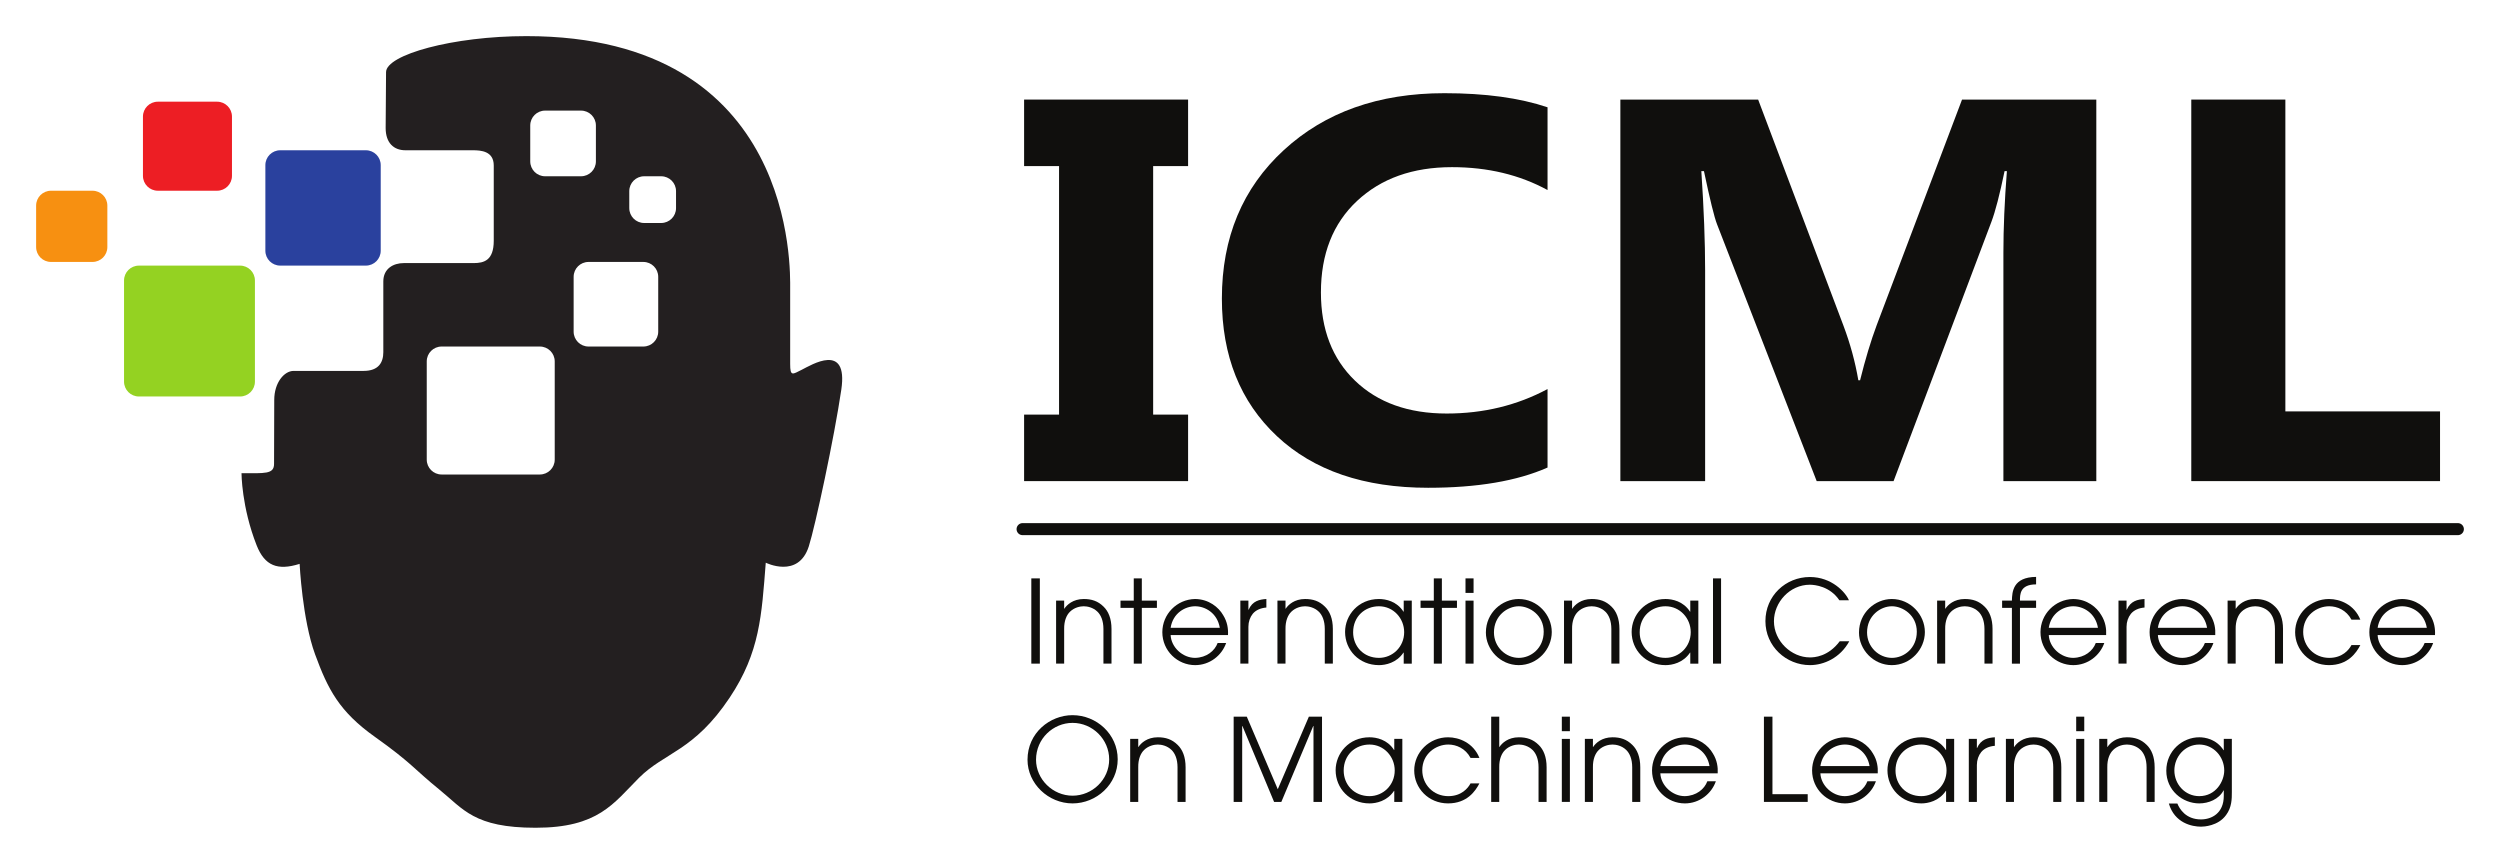
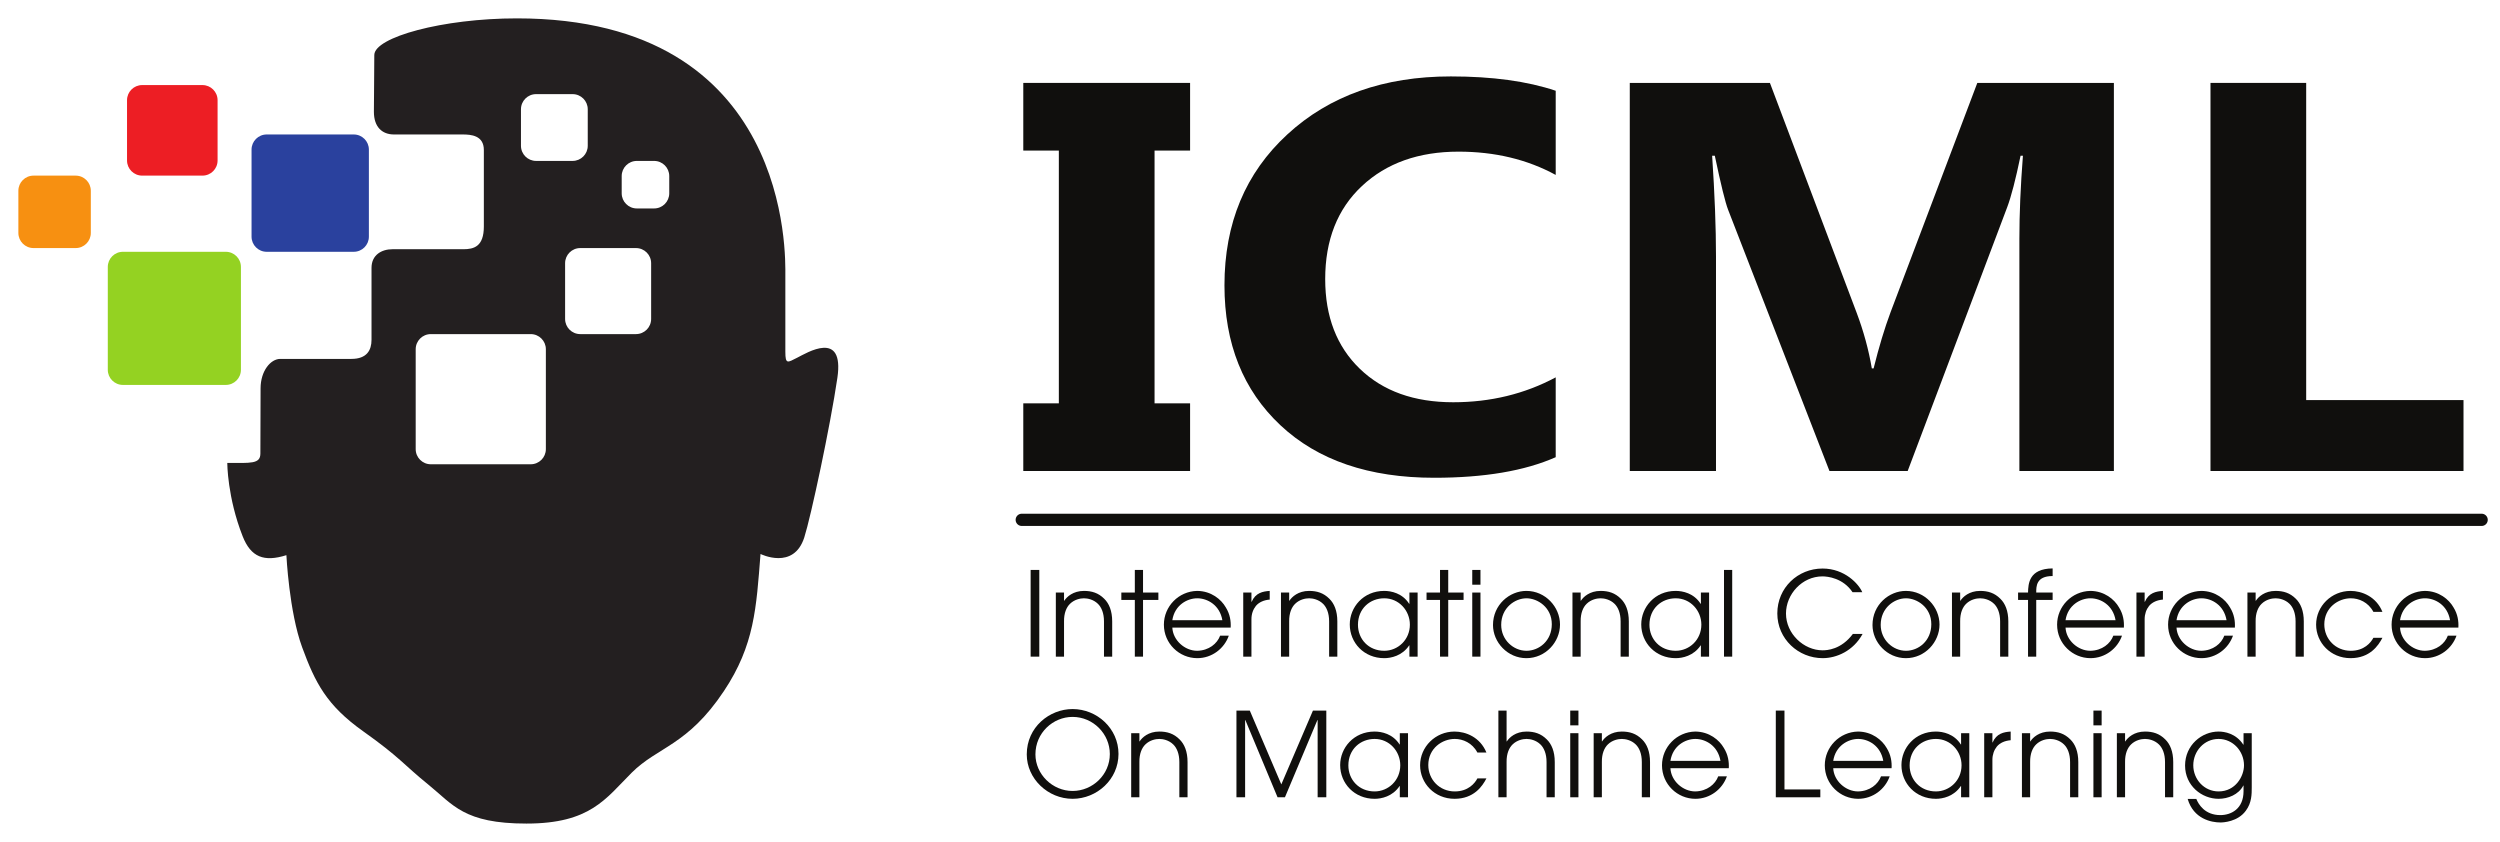
- <svg xmlns="http://www.w3.org/2000/svg" viewBox="0 0 276.85 95.665" height="95.665" width="276.85" xml:space="preserve" id="svg604" version="1.1">
+ <svg xmlns="http://www.w3.org/2000/svg" viewBox="2 2 272.183 91.665" height="91.665" width="272.183" xml:space="preserve" id="svg604" version="1.1">
  <defs id="defs608">
    <clipPath id="clipPath624" clipPathUnits="userSpaceOnUse">
      <path id="path622" d="M 0,108 H 216 V 0 H 0 Z" />
    </clipPath>
  </defs>
  <g transform="matrix(1.333333,0,0,-1.333333,-5.403733,119.5584)" id="g612">
    <g transform="translate(102.7295,81.3989)" id="g614">
      <path id="path616" style="fill:#100f0d;fill-opacity:1;fill-rule:nonzero;stroke:none" d="m 0,0 v -5.525 h -2.902 v -20.64 H 0 v -5.524 h -13.62 v 5.524 h 2.903 v 20.64 H -13.62 V 0 Z" />
    </g>
    <g id="g618">
      <g clip-path="url(#clipPath624)" id="g620">
        <g transform="translate(132.584,50.8369)" id="g626">
          <path id="path628" style="fill:#100f0d;fill-opacity:1;fill-rule:nonzero;stroke:none" d="m 0,0 c -2.532,-1.12 -5.839,-1.68 -9.919,-1.68 -5.322,0 -9.508,1.429 -12.557,4.287 -3.047,2.858 -4.572,6.667 -4.572,11.425 0,5.068 1.714,9.178 5.142,12.331 3.427,3.153 7.874,4.729 13.342,4.729 3.386,0 6.242,-0.39 8.564,-1.171 v -6.873 c -2.322,1.267 -4.968,1.901 -7.936,1.901 -3.257,0 -5.886,-0.936 -7.886,-2.806 -2,-1.872 -3,-4.406 -3,-7.602 0,-3.065 0.943,-5.507 2.831,-7.326 1.887,-1.819 4.427,-2.729 7.62,-2.729 3.049,0 5.839,0.678 8.371,2.033 z" />
        </g>
        <g transform="translate(178.1621,49.71)" id="g630">
          <path id="path632" style="fill:#100f0d;fill-opacity:1;fill-rule:nonzero;stroke:none" d="m 0,0 h -7.717 v 18.96 c 0,2.048 0.097,4.31 0.29,6.784 H -7.62 C -8.023,23.8 -8.387,22.4 -8.709,21.546 L -16.838,0 h -6.387 l -8.273,21.325 c -0.227,0.574 -0.59,2.047 -1.089,4.419 h -0.218 c 0.209,-3.123 0.315,-5.863 0.315,-8.22 V 0 h -7.04 v 31.689 h 11.443 l 7.088,-18.784 c 0.564,-1.502 0.976,-3.012 1.234,-4.53 h 0.145 c 0.435,1.753 0.895,3.278 1.379,4.575 l 7.089,18.739 H 0 Z" />
        </g>
        <g transform="translate(206.71,49.71)" id="g634">
          <path id="path636" style="fill:#100f0d;fill-opacity:1;fill-rule:nonzero;stroke:none" d="m 0,0 h -20.66 v 31.689 h 7.814 V 5.79 H 0 Z" />
        </g>
        <path id="path638" style="fill:#100f0d;fill-opacity:1;fill-rule:nonzero;stroke:none" d="m 89.709,41.631 h 0.708 v -7.08 h -0.708 z" />
        <g transform="translate(91.7666,39.7842)" id="g640">
          <path id="path642" style="fill:#100f0d;fill-opacity:1;fill-rule:nonzero;stroke:none" d="m 0,0 h 0.67 v -0.67 h 0.018 c 0.202,0.316 0.718,0.804 1.608,0.804 0.641,0 1.177,-0.162 1.655,-0.641 0.393,-0.383 0.651,-0.985 0.651,-1.847 v -2.879 h -0.67 v 2.879 c 0,0.679 -0.21,1.158 -0.497,1.435 -0.364,0.355 -0.842,0.45 -1.139,0.45 -0.297,0 -0.775,-0.095 -1.139,-0.45 C 0.87,-1.196 0.66,-1.675 0.67,-2.354 V -5.233 H 0 Z" />
        </g>
        <g transform="translate(98.2168,39.1816)" id="g644">
          <path id="path646" style="fill:#100f0d;fill-opacity:1;fill-rule:nonzero;stroke:none" d="M 0,0 H -1.101 V 0.603 H 0 V 2.449 H 0.67 V 0.603 H 1.923 V 0 H 0.67 V -4.631 H 0 Z" />
        </g>
        <g transform="translate(105.3643,37.5264)" id="g648">
          <path id="path650" style="fill:#100f0d;fill-opacity:1;fill-rule:nonzero;stroke:none" d="M 0,0 C -0.211,1.234 -1.215,1.789 -2.048,1.789 -2.87,1.789 -3.894,1.234 -4.085,0 Z m -4.085,-0.603 c 0.048,-1.024 1.004,-1.894 2.028,-1.894 0.956,0.018 1.636,0.583 1.875,1.234 H 0.526 C 0.162,-2.306 -0.842,-3.1 -2.048,-3.1 c -1.464,0 -2.726,1.186 -2.726,2.737 0,1.482 1.196,2.726 2.717,2.755 1.148,-0.01 1.961,-0.689 2.334,-1.34 0.355,-0.565 0.431,-1.148 0.402,-1.655 z" />
        </g>
        <g transform="translate(107.0693,39.7842)" id="g652">
          <path id="path654" style="fill:#100f0d;fill-opacity:1;fill-rule:nonzero;stroke:none" d="m 0,0 h 0.67 v -0.756 h 0.018 c 0.316,0.736 0.91,0.852 1.474,0.89 V -0.574 C 1.693,-0.612 1.291,-0.784 1.033,-1.091 0.804,-1.378 0.67,-1.751 0.67,-2.172 V -5.233 H 0 Z" />
        </g>
        <g transform="translate(110.1504,39.7842)" id="g656">
          <path id="path658" style="fill:#100f0d;fill-opacity:1;fill-rule:nonzero;stroke:none" d="m 0,0 h 0.67 v -0.67 h 0.018 c 0.202,0.316 0.718,0.804 1.608,0.804 0.641,0 1.177,-0.162 1.655,-0.641 0.393,-0.383 0.651,-0.985 0.651,-1.847 v -2.879 h -0.67 v 2.879 c 0,0.679 -0.21,1.158 -0.497,1.435 -0.364,0.355 -0.842,0.45 -1.139,0.45 -0.297,0 -0.775,-0.095 -1.139,-0.45 C 0.87,-1.196 0.66,-1.675 0.67,-2.354 V -5.233 H 0 Z" />
        </g>
        <g transform="translate(118.5811,35.0293)" id="g660">
          <path id="path662" style="fill:#100f0d;fill-opacity:1;fill-rule:nonzero;stroke:none" d="M 0,0 C 1.129,0 2.095,0.909 2.095,2.134 2.095,3.281 1.205,4.286 0,4.286 -1.148,4.286 -2.144,3.454 -2.144,2.124 -2.144,0.957 -1.282,0 0,0 M 2.727,-0.479 H 2.057 V 0.439 H 2.037 C 1.464,-0.421 0.545,-0.603 0,-0.603 c -1.646,0 -2.813,1.253 -2.813,2.755 0,1.397 1.1,2.737 2.813,2.737 0.564,0 1.482,-0.182 2.037,-1.053 h 0.02 v 0.919 h 0.67 z" />
        </g>
        <g transform="translate(123.1377,39.1816)" id="g664">
          <path id="path666" style="fill:#100f0d;fill-opacity:1;fill-rule:nonzero;stroke:none" d="M 0,0 H -1.101 V 0.603 H 0 V 2.449 H 0.67 V 0.603 H 1.923 V 0 H 0.67 V -4.631 H 0 Z" />
        </g>
        <path id="path668" style="fill:#100f0d;fill-opacity:1;fill-rule:nonzero;stroke:none" d="m 125.77,39.784 h 0.67 v -5.233 h -0.67 z m 0,1.847 h 0.67 v -1.206 h -0.67 z" />
        <g transform="translate(130.1992,35.0293)" id="g670">
          <path id="path672" style="fill:#100f0d;fill-opacity:1;fill-rule:nonzero;stroke:none" d="M 0,0 C 1.015,0 2.066,0.804 2.066,2.172 2.066,3.549 0.899,4.286 0,4.286 -0.956,4.286 -2.066,3.502 -2.066,2.114 -2.066,0.899 -1.081,0 0,0 m -0.009,4.889 c 1.55,0 2.745,-1.311 2.745,-2.746 0,-1.425 -1.176,-2.746 -2.745,-2.746 -1.531,0 -2.727,1.291 -2.727,2.707 0,1.656 1.349,2.785 2.727,2.785" />
        </g>
        <g transform="translate(133.9521,39.7842)" id="g674">
          <path id="path676" style="fill:#100f0d;fill-opacity:1;fill-rule:nonzero;stroke:none" d="m 0,0 h 0.67 v -0.67 h 0.018 c 0.202,0.316 0.718,0.804 1.608,0.804 0.641,0 1.177,-0.162 1.655,-0.641 0.393,-0.383 0.651,-0.985 0.651,-1.847 v -2.879 h -0.67 v 2.879 c 0,0.679 -0.21,1.158 -0.497,1.435 -0.364,0.355 -0.842,0.45 -1.139,0.45 -0.297,0 -0.775,-0.095 -1.139,-0.45 C 0.87,-1.196 0.66,-1.675 0.67,-2.354 V -5.233 H 0 Z" />
        </g>
        <g transform="translate(142.3818,35.0293)" id="g678">
          <path id="path680" style="fill:#100f0d;fill-opacity:1;fill-rule:nonzero;stroke:none" d="M 0,0 C 1.129,0 2.095,0.909 2.095,2.134 2.095,3.281 1.205,4.286 0,4.286 -1.148,4.286 -2.144,3.454 -2.144,2.124 -2.144,0.957 -1.282,0 0,0 M 2.727,-0.479 H 2.057 V 0.439 H 2.037 C 1.464,-0.421 0.545,-0.603 0,-0.603 c -1.646,0 -2.813,1.253 -2.813,2.755 0,1.397 1.1,2.737 2.813,2.737 0.564,0 1.482,-0.182 2.037,-1.053 h 0.02 v 0.919 h 0.67 z" />
        </g>
        <path id="path682" style="fill:#100f0d;fill-opacity:1;fill-rule:nonzero;stroke:none" d="m 146.326,41.631 h 0.67 v -7.08 h -0.67 z" />
        <g transform="translate(157.6445,36.4072)" id="g684">
          <path id="path686" style="fill:#100f0d;fill-opacity:1;fill-rule:nonzero;stroke:none" d="m 0,0 c -0.756,-1.388 -2.124,-1.98 -3.262,-1.98 -1.98,0 -3.703,1.559 -3.703,3.654 0,2.096 1.675,3.664 3.694,3.664 1.817,0 2.965,-1.273 3.243,-1.933 h -0.794 c -0.776,1.158 -2.029,1.292 -2.459,1.292 -1.656,0 -2.976,-1.454 -2.976,-3.033 0,-1.655 1.454,-3.004 2.986,-3.004 0.353,0 1.511,0.048 2.477,1.34 z" />
        </g>
        <g transform="translate(161.1875,35.0293)" id="g688">
          <path id="path690" style="fill:#100f0d;fill-opacity:1;fill-rule:nonzero;stroke:none" d="M 0,0 C 1.015,0 2.066,0.804 2.066,2.172 2.066,3.549 0.899,4.286 0,4.286 -0.956,4.286 -2.066,3.502 -2.066,2.114 -2.066,0.899 -1.081,0 0,0 m -0.009,4.889 c 1.55,0 2.745,-1.311 2.745,-2.746 0,-1.425 -1.176,-2.746 -2.745,-2.746 -1.531,0 -2.727,1.291 -2.727,2.707 0,1.656 1.349,2.785 2.727,2.785" />
        </g>
        <g transform="translate(164.9404,39.7842)" id="g692">
          <path id="path694" style="fill:#100f0d;fill-opacity:1;fill-rule:nonzero;stroke:none" d="m 0,0 h 0.67 v -0.67 h 0.018 c 0.202,0.316 0.718,0.804 1.608,0.804 0.641,0 1.177,-0.162 1.655,-0.641 0.393,-0.383 0.651,-0.985 0.651,-1.847 v -2.879 h -0.67 v 2.879 c 0,0.679 -0.21,1.158 -0.497,1.435 -0.364,0.355 -0.842,0.45 -1.139,0.45 -0.297,0 -0.775,-0.095 -1.139,-0.45 C 0.87,-1.196 0.66,-1.675 0.67,-2.354 V -5.233 H 0 Z" />
        </g>
        <g transform="translate(171.1514,39.1816)" id="g696">
          <path id="path698" style="fill:#100f0d;fill-opacity:1;fill-rule:nonzero;stroke:none" d="M 0,0 H -0.813 V 0.603 H 0 c 0.019,0.726 0.076,1.951 2.009,1.97 V 1.951 C 0.65,1.951 0.67,1.091 0.67,0.603 H 2.009 V 0 H 0.67 V -4.631 H 0 Z" />
        </g>
        <g transform="translate(178.2988,37.5264)" id="g700">
          <path id="path702" style="fill:#100f0d;fill-opacity:1;fill-rule:nonzero;stroke:none" d="M 0,0 C -0.211,1.234 -1.215,1.789 -2.048,1.789 -2.87,1.789 -3.894,1.234 -4.085,0 Z m -4.085,-0.603 c 0.048,-1.024 1.004,-1.894 2.028,-1.894 0.956,0.018 1.636,0.583 1.875,1.234 H 0.526 C 0.162,-2.306 -0.842,-3.1 -2.048,-3.1 c -1.464,0 -2.726,1.186 -2.726,2.737 0,1.482 1.196,2.726 2.717,2.755 1.148,-0.01 1.961,-0.689 2.334,-1.34 0.355,-0.565 0.431,-1.148 0.403,-1.655 z" />
        </g>
        <g transform="translate(180.0039,39.7842)" id="g704">
          <path id="path706" style="fill:#100f0d;fill-opacity:1;fill-rule:nonzero;stroke:none" d="m 0,0 h 0.67 v -0.756 h 0.018 c 0.316,0.736 0.91,0.852 1.474,0.89 V -0.574 C 1.693,-0.612 1.291,-0.784 1.033,-1.091 0.804,-1.378 0.67,-1.751 0.67,-2.172 V -5.233 H 0 Z" />
        </g>
        <g transform="translate(187.3613,37.5264)" id="g708">
          <path id="path710" style="fill:#100f0d;fill-opacity:1;fill-rule:nonzero;stroke:none" d="M 0,0 C -0.211,1.234 -1.215,1.789 -2.048,1.789 -2.87,1.789 -3.894,1.234 -4.085,0 Z m -4.085,-0.603 c 0.048,-1.024 1.004,-1.894 2.028,-1.894 0.956,0.018 1.636,0.583 1.875,1.234 H 0.526 C 0.162,-2.306 -0.842,-3.1 -2.048,-3.1 c -1.464,0 -2.726,1.186 -2.726,2.737 0,1.482 1.196,2.726 2.717,2.755 1.148,-0.01 1.961,-0.689 2.334,-1.34 0.355,-0.565 0.431,-1.148 0.403,-1.655 z" />
        </g>
        <g transform="translate(189.0664,39.7842)" id="g712">
          <path id="path714" style="fill:#100f0d;fill-opacity:1;fill-rule:nonzero;stroke:none" d="m 0,0 h 0.67 v -0.67 h 0.018 c 0.202,0.316 0.718,0.804 1.608,0.804 0.641,0 1.177,-0.162 1.655,-0.641 0.393,-0.383 0.651,-0.985 0.651,-1.847 v -2.879 h -0.67 v 2.879 c 0,0.679 -0.21,1.158 -0.497,1.435 -0.364,0.355 -0.842,0.45 -1.139,0.45 -0.297,0 -0.775,-0.095 -1.139,-0.45 C 0.87,-1.196 0.66,-1.675 0.67,-2.354 V -5.233 H 0 Z" />
        </g>
        <g transform="translate(200.0898,36.0908)" id="g716">
          <path id="path718" style="fill:#100f0d;fill-opacity:1;fill-rule:nonzero;stroke:none" d="m 0,0 c -0.335,-0.65 -1.033,-1.664 -2.603,-1.664 -1.635,0 -2.812,1.272 -2.812,2.736 0,1.511 1.253,2.755 2.812,2.755 0.918,0 2.095,-0.459 2.603,-1.713 h -0.737 c -0.421,0.795 -1.186,1.111 -1.846,1.111 -1.024,0 -2.163,-0.766 -2.163,-2.134 0,-1.177 0.909,-2.153 2.163,-2.153 1.09,0 1.636,0.661 1.846,1.062 z" />
        </g>
        <g transform="translate(205.6123,37.5264)" id="g720">
          <path id="path722" style="fill:#100f0d;fill-opacity:1;fill-rule:nonzero;stroke:none" d="M 0,0 C -0.211,1.234 -1.215,1.789 -2.048,1.789 -2.87,1.789 -3.894,1.234 -4.085,0 Z m -4.085,-0.603 c 0.048,-1.024 1.004,-1.894 2.028,-1.894 0.956,0.018 1.636,0.583 1.875,1.234 H 0.526 C 0.162,-2.306 -0.842,-3.1 -2.048,-3.1 c -1.464,0 -2.726,1.186 -2.726,2.737 0,1.482 1.196,2.726 2.717,2.755 1.148,-0.01 1.961,-0.689 2.334,-1.34 0.355,-0.565 0.431,-1.148 0.402,-1.655 z" />
        </g>
        <g transform="translate(93.1338,23.583)" id="g724">
          <path id="path726" style="fill:#100f0d;fill-opacity:1;fill-rule:nonzero;stroke:none" d="M 0,0 C 1.636,0 3.042,1.33 3.042,3.014 3.042,4.669 1.674,6.047 0,6.047 -1.598,6.047 -3.033,4.745 -3.033,2.985 -3.033,1.368 -1.646,0 0,0 m 0,6.688 c 1.99,0 3.75,-1.579 3.75,-3.665 0,-2.085 -1.77,-3.664 -3.75,-3.664 -2.009,0 -3.741,1.636 -3.741,3.626 0,2.229 1.856,3.703 3.741,3.703" />
        </g>
        <g transform="translate(97.9199,28.2998)" id="g728">
          <path id="path730" style="fill:#100f0d;fill-opacity:1;fill-rule:nonzero;stroke:none" d="m 0,0 h 0.67 v -0.67 h 0.018 c 0.202,0.316 0.718,0.804 1.608,0.804 0.641,0 1.177,-0.162 1.655,-0.641 0.393,-0.383 0.651,-0.985 0.651,-1.847 v -2.879 h -0.67 v 2.879 c 0,0.679 -0.21,1.158 -0.497,1.435 -0.364,0.355 -0.842,0.45 -1.139,0.45 -0.297,0 -0.775,-0.095 -1.139,-0.45 C 0.87,-1.196 0.66,-1.675 0.67,-2.354 V -5.233 H 0 Z" />
        </g>
        <g transform="translate(106.5146,30.1465)" id="g732">
          <path id="path734" style="fill:#100f0d;fill-opacity:1;fill-rule:nonzero;stroke:none" d="M 0,0 H 1.09 L 3.664,-6.027 6.247,0 H 7.338 V -7.08 H 6.63 v 6.305 H 6.61 L 3.96,-7.08 H 3.357 l -2.63,6.305 H 0.708 V -7.08 H 0 Z" />
        </g>
        <g transform="translate(117.7969,23.5449)" id="g736">
          <path id="path738" style="fill:#100f0d;fill-opacity:1;fill-rule:nonzero;stroke:none" d="M 0,0 C 1.129,0 2.095,0.909 2.095,2.134 2.095,3.281 1.205,4.286 0,4.286 -1.148,4.286 -2.144,3.454 -2.144,2.124 -2.144,0.957 -1.282,0 0,0 M 2.727,-0.479 H 2.057 V 0.439 H 2.037 C 1.464,-0.421 0.545,-0.603 0,-0.603 c -1.646,0 -2.813,1.253 -2.813,2.755 0,1.397 1.1,2.737 2.813,2.737 0.564,0 1.482,-0.182 2.037,-1.053 h 0.02 v 0.919 h 0.67 z" />
        </g>
        <g transform="translate(126.9258,24.6064)" id="g740">
          <path id="path742" style="fill:#100f0d;fill-opacity:1;fill-rule:nonzero;stroke:none" d="m 0,0 c -0.335,-0.65 -1.033,-1.664 -2.603,-1.664 -1.635,0 -2.812,1.272 -2.812,2.736 0,1.511 1.253,2.755 2.812,2.755 0.918,0 2.095,-0.459 2.603,-1.713 h -0.737 c -0.421,0.795 -1.186,1.111 -1.846,1.111 -1.024,0 -2.163,-0.766 -2.163,-2.134 0,-1.177 0.909,-2.153 2.163,-2.153 1.09,0 1.636,0.661 1.846,1.062 z" />
        </g>
        <g transform="translate(127.9033,30.1465)" id="g744">
          <path id="path746" style="fill:#100f0d;fill-opacity:1;fill-rule:nonzero;stroke:none" d="m 0,0 h 0.67 v -2.517 h 0.019 c 0.202,0.316 0.718,0.804 1.608,0.804 0.641,0 1.177,-0.162 1.655,-0.641 0.392,-0.382 0.651,-0.985 0.651,-1.846 v -2.88 h -0.67 v 2.88 c 0,0.679 -0.211,1.157 -0.498,1.434 C 3.071,-2.411 2.593,-2.315 2.297,-2.315 2,-2.315 1.521,-2.411 1.158,-2.766 0.871,-3.043 0.66,-3.521 0.67,-4.2 V -7.08 H 0 Z" />
        </g>
        <path id="path748" style="fill:#100f0d;fill-opacity:1;fill-rule:nonzero;stroke:none" d="m 133.77,28.3 h 0.67 v -5.233 h -0.67 z m 0,1.846 h 0.67 V 28.94 h -0.67 z" />
        <g transform="translate(135.6836,28.2998)" id="g750">
          <path id="path752" style="fill:#100f0d;fill-opacity:1;fill-rule:nonzero;stroke:none" d="m 0,0 h 0.67 v -0.67 h 0.018 c 0.202,0.316 0.718,0.804 1.608,0.804 0.641,0 1.177,-0.162 1.655,-0.641 0.393,-0.383 0.651,-0.985 0.651,-1.847 v -2.879 h -0.67 v 2.879 c 0,0.679 -0.21,1.158 -0.497,1.435 -0.364,0.355 -0.842,0.45 -1.139,0.45 -0.297,0 -0.775,-0.095 -1.139,-0.45 C 0.87,-1.196 0.66,-1.675 0.67,-2.354 V -5.233 H 0 Z" />
        </g>
        <g transform="translate(146.0371,26.042)" id="g754">
          <path id="path756" style="fill:#100f0d;fill-opacity:1;fill-rule:nonzero;stroke:none" d="M 0,0 C -0.211,1.234 -1.215,1.789 -2.048,1.789 -2.87,1.789 -3.894,1.234 -4.085,0 Z m -4.085,-0.603 c 0.048,-1.024 1.004,-1.894 2.028,-1.894 0.956,0.018 1.636,0.583 1.875,1.234 H 0.526 C 0.162,-2.306 -0.842,-3.1 -2.048,-3.1 c -1.464,0 -2.726,1.186 -2.726,2.737 0,1.482 1.196,2.726 2.717,2.755 1.148,-0.01 1.961,-0.689 2.334,-1.34 0.355,-0.565 0.431,-1.148 0.403,-1.655 z" />
        </g>
        <g transform="translate(150.5557,30.1465)" id="g758">
          <path id="path760" style="fill:#100f0d;fill-opacity:1;fill-rule:nonzero;stroke:none" d="M 0,0 H 0.708 V -6.439 H 3.636 V -7.08 H 0 Z" />
        </g>
        <g transform="translate(159.3301,26.042)" id="g762">
          <path id="path764" style="fill:#100f0d;fill-opacity:1;fill-rule:nonzero;stroke:none" d="M 0,0 C -0.211,1.234 -1.215,1.789 -2.048,1.789 -2.87,1.789 -3.894,1.234 -4.085,0 Z m -4.085,-0.603 c 0.048,-1.024 1.004,-1.894 2.028,-1.894 0.956,0.018 1.636,0.583 1.875,1.234 H 0.526 C 0.162,-2.306 -0.842,-3.1 -2.048,-3.1 c -1.464,0 -2.726,1.186 -2.726,2.737 0,1.482 1.196,2.726 2.717,2.755 1.148,-0.01 1.961,-0.689 2.334,-1.34 0.355,-0.565 0.431,-1.148 0.403,-1.655 z" />
        </g>
        <g transform="translate(163.6279,23.5449)" id="g766">
          <path id="path768" style="fill:#100f0d;fill-opacity:1;fill-rule:nonzero;stroke:none" d="M 0,0 C 1.129,0 2.095,0.909 2.095,2.134 2.095,3.281 1.205,4.286 0,4.286 -1.148,4.286 -2.144,3.454 -2.144,2.124 -2.144,0.957 -1.282,0 0,0 M 2.727,-0.479 H 2.057 V 0.439 H 2.037 C 1.464,-0.421 0.545,-0.603 0,-0.603 c -1.646,0 -2.813,1.253 -2.813,2.755 0,1.397 1.1,2.737 2.813,2.737 0.564,0 1.482,-0.182 2.037,-1.053 h 0.02 v 0.919 h 0.67 z" />
        </g>
        <g transform="translate(167.5723,28.2998)" id="g770">
          <path id="path772" style="fill:#100f0d;fill-opacity:1;fill-rule:nonzero;stroke:none" d="m 0,0 h 0.67 v -0.756 h 0.018 c 0.316,0.736 0.91,0.852 1.474,0.89 V -0.574 C 1.693,-0.612 1.291,-0.784 1.033,-1.091 0.804,-1.378 0.67,-1.751 0.67,-2.172 V -5.233 H 0 Z" />
        </g>
        <g transform="translate(170.6533,28.2998)" id="g774">
          <path id="path776" style="fill:#100f0d;fill-opacity:1;fill-rule:nonzero;stroke:none" d="m 0,0 h 0.67 v -0.67 h 0.018 c 0.202,0.316 0.718,0.804 1.608,0.804 0.641,0 1.177,-0.162 1.655,-0.641 0.393,-0.383 0.651,-0.985 0.651,-1.847 v -2.879 h -0.67 v 2.879 c 0,0.679 -0.21,1.158 -0.497,1.435 -0.364,0.355 -0.842,0.45 -1.139,0.45 -0.297,0 -0.775,-0.095 -1.139,-0.45 C 0.87,-1.196 0.66,-1.675 0.67,-2.354 V -5.233 H 0 Z" />
        </g>
        <path id="path778" style="fill:#100f0d;fill-opacity:1;fill-rule:nonzero;stroke:none" d="m 176.491,28.3 h 0.67 v -5.233 h -0.67 z m 0,1.846 h 0.67 V 28.94 h -0.67 z" />
        <g transform="translate(178.4053,28.2998)" id="g780">
          <path id="path782" style="fill:#100f0d;fill-opacity:1;fill-rule:nonzero;stroke:none" d="m 0,0 h 0.67 v -0.67 h 0.018 c 0.202,0.316 0.718,0.804 1.608,0.804 0.641,0 1.177,-0.162 1.655,-0.641 0.393,-0.383 0.651,-0.985 0.651,-1.847 v -2.879 h -0.67 v 2.879 c 0,0.679 -0.21,1.158 -0.497,1.435 -0.364,0.355 -0.842,0.45 -1.139,0.45 -0.297,0 -0.775,-0.095 -1.139,-0.45 C 0.87,-1.196 0.66,-1.675 0.67,-2.354 V -5.233 H 0 Z" />
        </g>
        <g transform="translate(186.7109,23.5449)" id="g784">
          <path id="path786" style="fill:#100f0d;fill-opacity:1;fill-rule:nonzero;stroke:none" d="M 0,0 C 1.388,0 2.076,1.243 2.076,2.134 2.076,3.281 1.177,4.286 0,4.286 -1.186,4.286 -2.066,3.281 -2.066,2.134 -2.066,0.995 -1.186,0 0,0 m 2.708,0.345 c 0,-0.565 0,-1.273 -0.479,-1.914 -0.66,-0.918 -1.865,-0.966 -2.076,-0.966 -0.746,0 -2.2,0.287 -2.678,1.923 h 0.708 c 0.171,-0.431 0.688,-1.321 1.961,-1.321 0.88,0 1.894,0.507 1.894,1.952 v 0.46 H 2.02 C 1.627,-0.268 0.766,-0.603 0,-0.603 c -1.377,0 -2.736,1.072 -2.736,2.717 0,1.665 1.359,2.775 2.736,2.775 0.479,0 1.416,-0.144 2.02,-1.072 h 0.018 v 0.938 h 0.67 z" />
        </g>
        <g transform="translate(88.9834,45.7217)" id="g788">
          <path id="path790" style="fill:none;stroke:#100f0d;stroke-width:1;stroke-linecap:round;stroke-linejoin:miter;stroke-miterlimit:10;stroke-dasharray:none;stroke-opacity:1" d="M 0,0 H 119.207" />
        </g>
        <g transform="translate(25.2256,57.9727)" id="g792">
          <path id="path794" style="fill:#94d222;fill-opacity:1;fill-rule:nonzero;stroke:none" d="m 0,0 c 0,-0.682 -0.553,-1.235 -1.235,-1.235 h -8.4 c -0.682,0 -1.236,0.553 -1.236,1.235 v 8.4 c 0,0.683 0.554,1.236 1.236,1.236 h 8.4 C -0.553,9.636 0,9.083 0,8.4 Z" />
        </g>
        <g transform="translate(35.6738,68.8438)" id="g796">
          <path id="path798" style="fill:#2a419e;fill-opacity:1;fill-rule:nonzero;stroke:none" d="m 0,0 c 0,-0.682 -0.554,-1.235 -1.235,-1.235 h -7.11 c -0.682,0 -1.236,0.553 -1.236,1.235 v 7.11 c 0,0.682 0.554,1.235 1.236,1.235 h 7.11 C -0.554,8.345 0,7.792 0,7.11 Z" />
        </g>
        <g transform="translate(23.3193,75.0635)" id="g800">
          <path id="path802" style="fill:#ed1e24;fill-opacity:1;fill-rule:nonzero;stroke:none" d="m 0,0 c 0,-0.683 -0.553,-1.235 -1.234,-1.235 h -4.924 c -0.682,0 -1.236,0.552 -1.236,1.235 v 4.923 c 0,0.682 0.554,1.236 1.236,1.236 h 4.924 C -0.553,6.159 0,5.605 0,4.923 Z" />
        </g>
        <g transform="translate(12.9688,69.1479)" id="g804">
          <path id="path806" style="fill:#f79011;fill-opacity:1;fill-rule:nonzero;stroke:none" d="M 0,0 C 0,-0.682 -0.554,-1.235 -1.236,-1.235 H -4.68 c -0.682,0 -1.236,0.553 -1.236,1.235 v 3.444 c 0,0.683 0.554,1.236 1.236,1.236 h 3.444 C -0.554,4.68 0,4.127 0,3.444 Z" />
        </g>
        <g transform="translate(60.2002,72.3828)" id="g808">
          <path id="path810" style="fill:#231f20;fill-opacity:1;fill-rule:nonzero;stroke:none" d="m 0,0 c 0,-0.682 -0.554,-1.235 -1.235,-1.235 h -1.412 c -0.682,0 -1.236,0.553 -1.236,1.235 v 1.412 c 0,0.682 0.554,1.234 1.236,1.234 h 1.412 C -0.554,2.646 0,2.094 0,1.412 Z m -1.479,-10.26 c 0,-0.682 -0.553,-1.235 -1.236,-1.235 h -4.553 c -0.682,0 -1.236,0.553 -1.236,1.235 v 4.554 c 0,0.683 0.554,1.236 1.236,1.236 h 4.553 c 0.683,0 1.236,-0.553 1.236,-1.236 z m -8.596,-10.629 c 0,-0.681 -0.554,-1.235 -1.236,-1.235 h -8.159 c -0.681,0 -1.234,0.554 -1.234,1.235 v 8.159 c 0,0.682 0.553,1.235 1.234,1.235 h 8.159 c 0.682,0 1.236,-0.553 1.236,-1.235 z m -2.033,27.753 c 0,0.683 0.552,1.236 1.234,1.236 h 2.983 c 0.682,0 1.236,-0.553 1.236,-1.236 V 3.882 c 0,-0.682 -0.554,-1.236 -1.236,-1.236 h -2.983 c -0.682,0 -1.234,0.554 -1.234,1.236 z M 10.446,-13.423 C 9.674,-13.81 9.48,-14.003 9.48,-12.94 v 6.275 c 0,1.452 0.548,20.951 -21.916,20.951 -6.089,0 -11.648,-1.545 -11.648,-2.994 0,-1.448 -0.033,-3.475 -0.033,-4.634 0,-1.244 0.675,-1.852 1.641,-1.852 h 5.6 c 0.677,0 1.737,-0.071 1.737,-1.265 v -6.248 c 0,-1.641 -0.809,-1.858 -1.678,-1.858 h -5.792 c -0.869,0 -1.702,-0.459 -1.702,-1.521 v -5.873 c 0,-0.854 -0.385,-1.561 -1.64,-1.561 h -5.813 c -0.772,0 -1.606,-0.964 -1.606,-2.412 0,-1.448 -0.016,-4.443 -0.016,-5.312 0,-0.869 -0.772,-0.772 -2.703,-0.772 0,0 0,-2.799 1.255,-5.986 0.671,-1.704 1.738,-2.123 3.572,-1.544 0,0 0.222,-4.619 1.284,-7.515 1.062,-2.896 1.999,-4.748 4.992,-6.871 2.994,-2.125 3.283,-2.704 5.31,-4.345 2.027,-1.642 2.896,-3.186 8.014,-3.186 5.213,0 6.468,2.027 8.592,4.151 2.124,2.125 4.56,2.207 7.53,6.663 2.511,3.765 2.647,6.812 2.993,11.2 0,0 2.704,-1.352 3.573,1.351 0.532,1.657 2.123,9.075 2.703,13.033 0.579,3.959 -2.51,2.028 -3.283,1.642" />
        </g>
      </g>
    </g>
  </g>
</svg>
